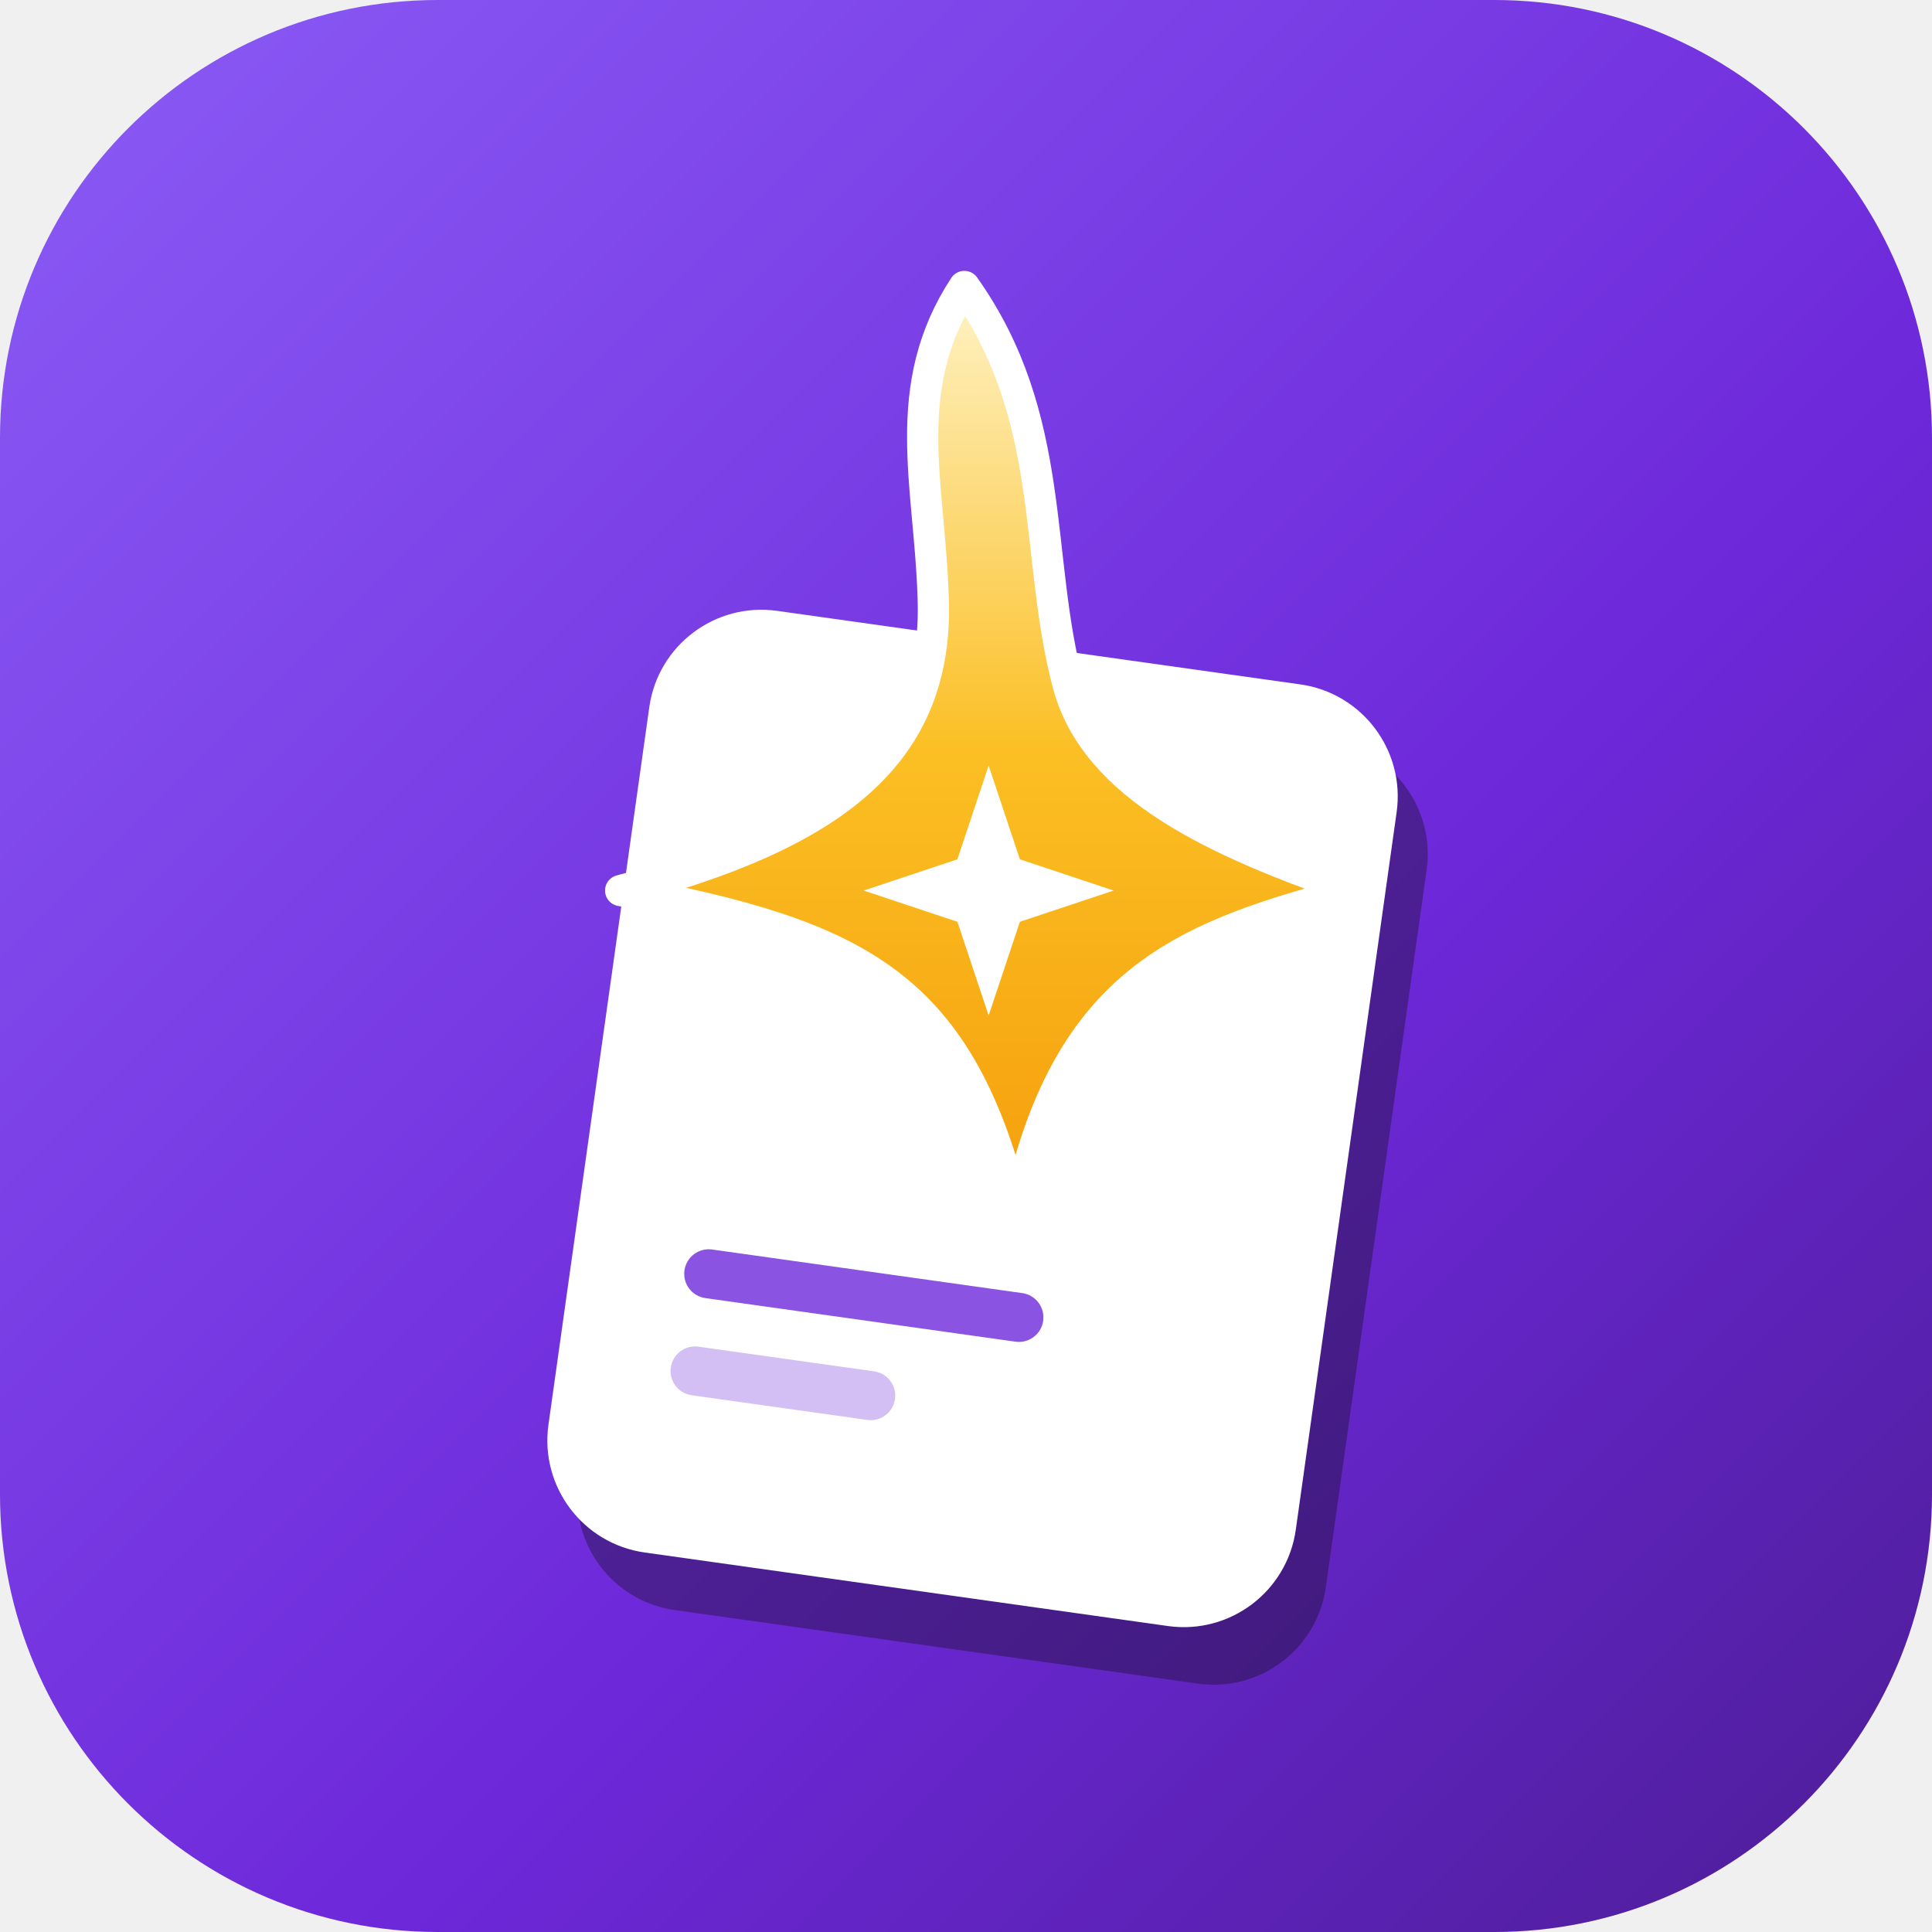
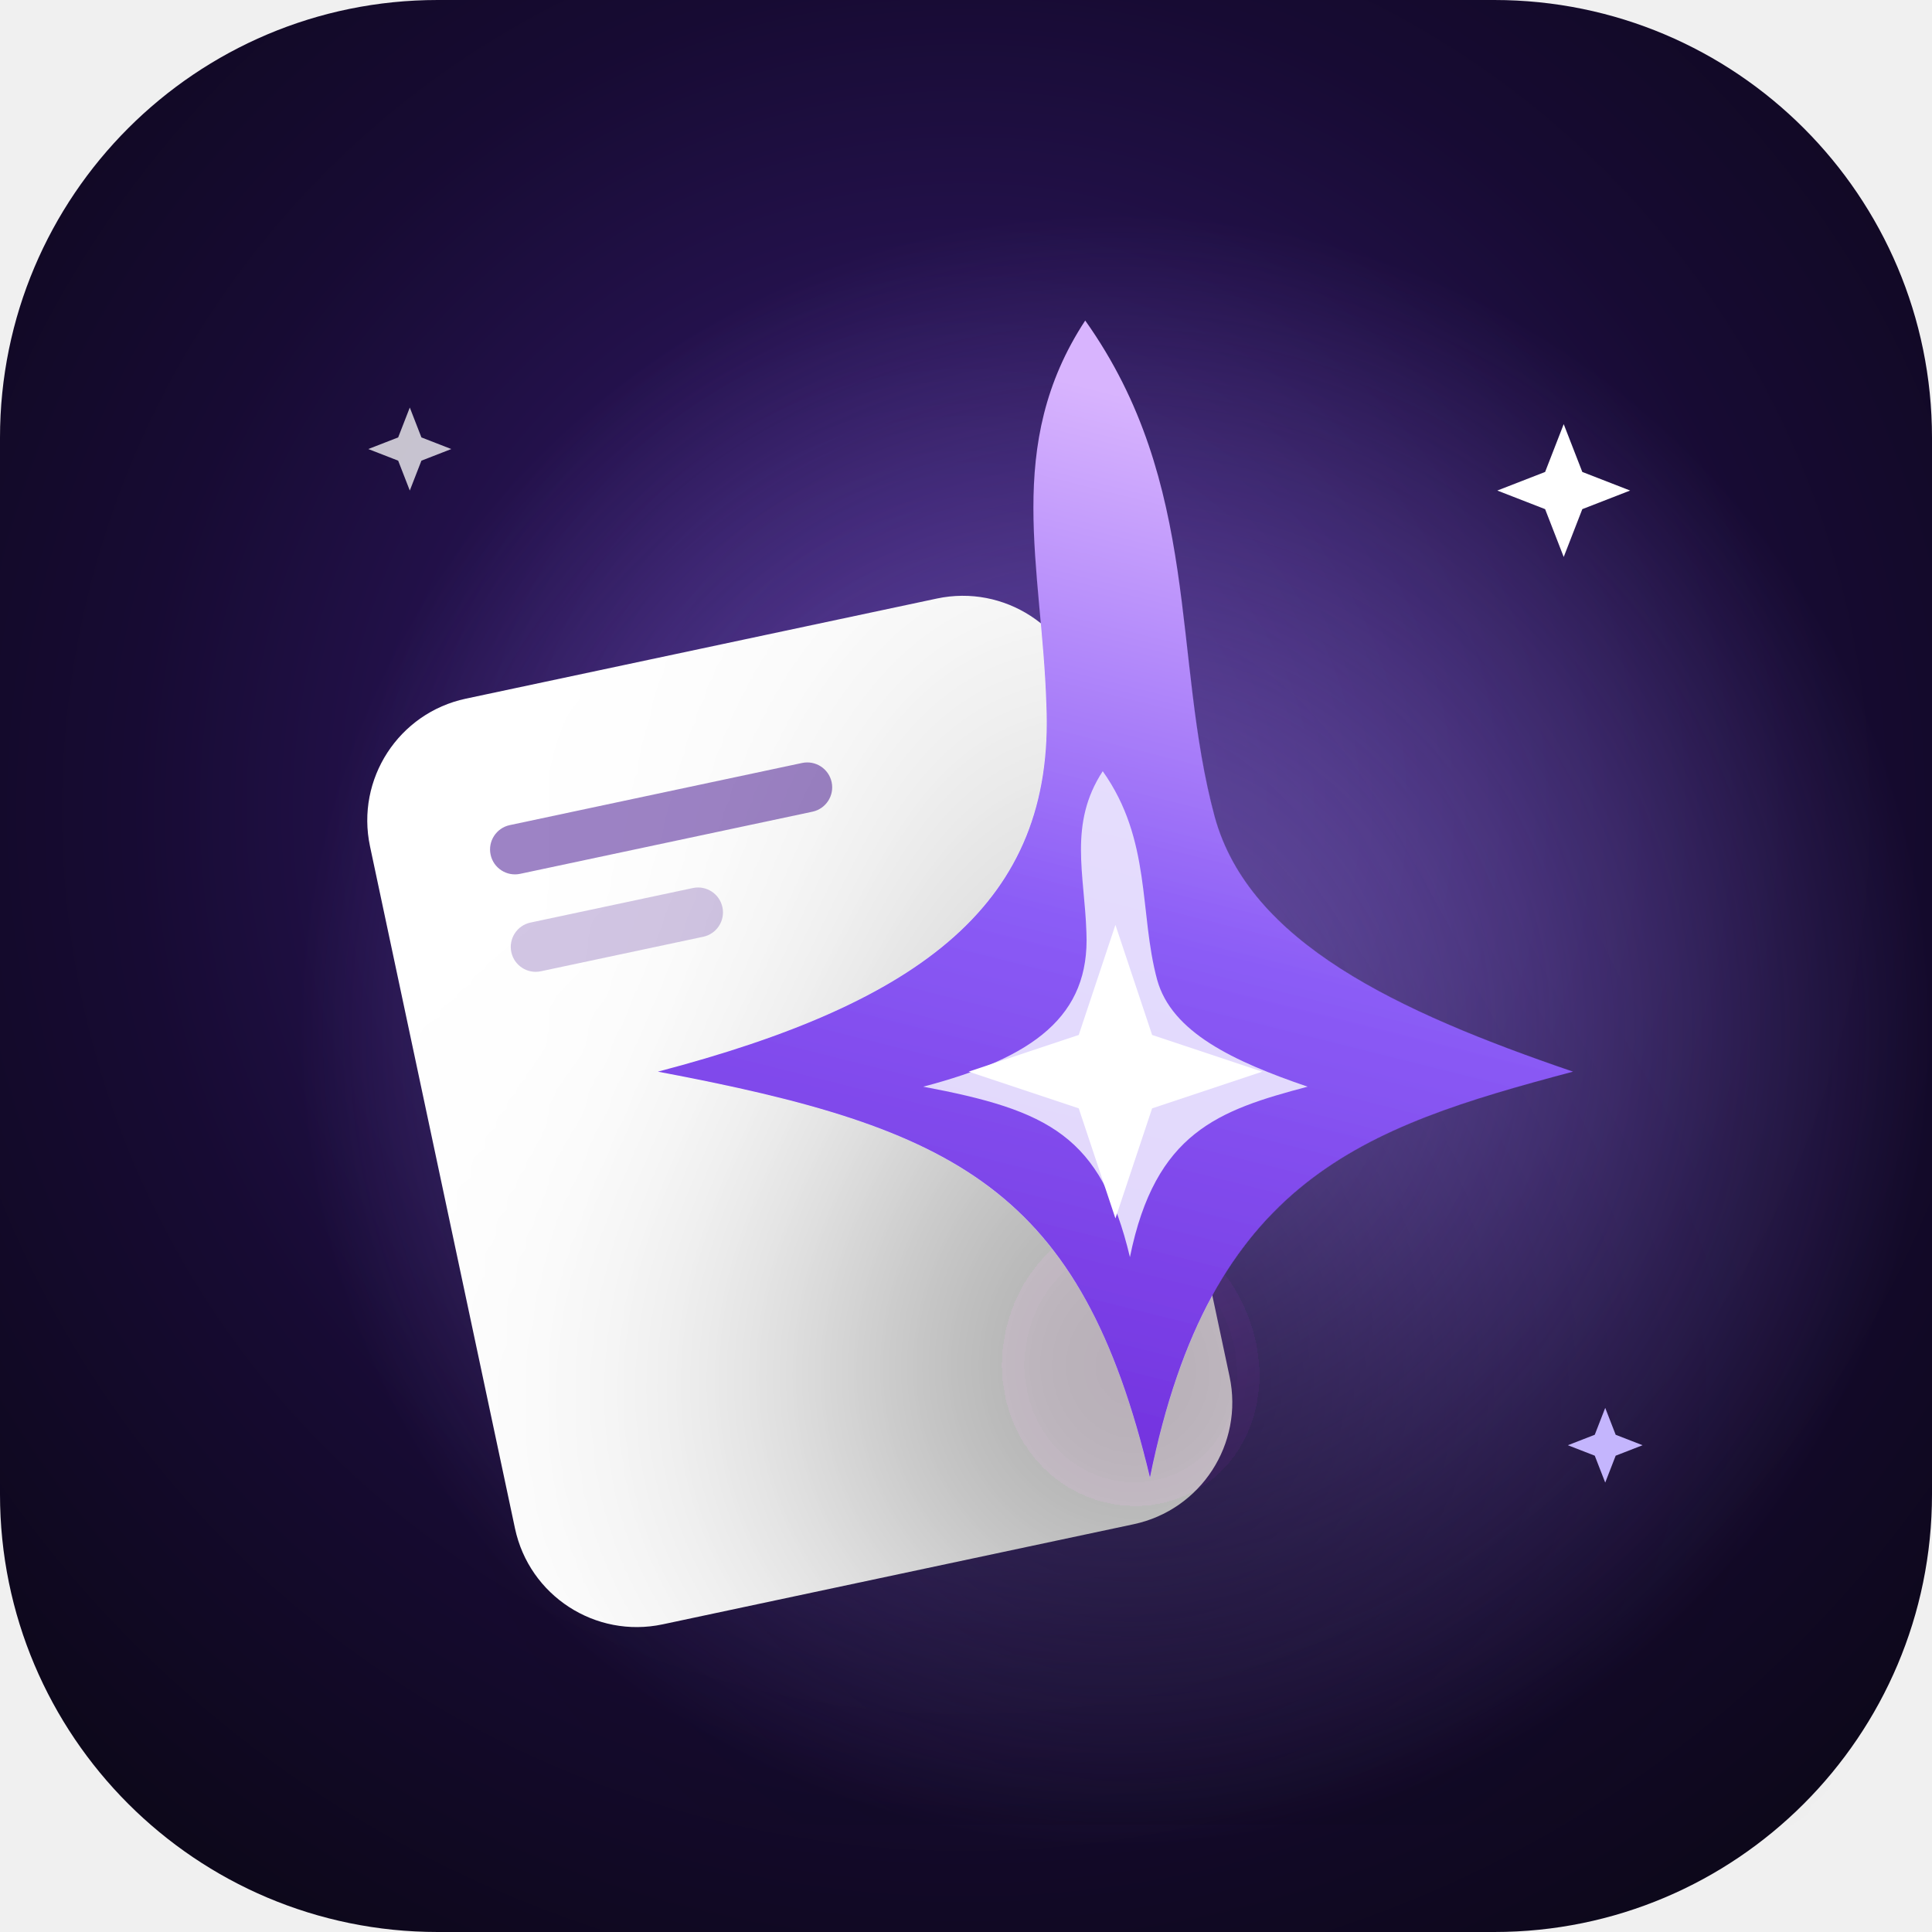
<svg xmlns="http://www.w3.org/2000/svg" viewBox="0 0 512 512" width="512" height="512">
  <defs>
-     <linearGradient id="spkbg" x1="0" y1="0" x2="1" y2="1">
-       <stop offset="0" stop-color="#8b5cf6" />
-       <stop offset=".6" stop-color="#6d28d9" />
-       <stop offset="1" stop-color="#4c1d95" />
+     <radialGradient id="spkbg" cx="50%" cy="42%" r="78%">
+       <stop offset="0" stop-color="#3b1d7a" />
+       <stop offset=".55" stop-color="#170b33" />
+       <stop offset="1" stop-color="#08060f" />
+     </radialGradient>
+     <linearGradient id="spkfl" x1="0" y1="1" x2=".2" y2="0">
+       <stop offset="0" stop-color="#6d28d9" />
+       <stop offset=".55" stop-color="#8b5cf6" />
+       <stop offset="1" stop-color="#d8b4fe" />
    </linearGradient>
-     <linearGradient id="spkfl" x1="0" y1="1" x2="0" y2="0">
-       <stop offset="0" stop-color="#f59e0b" />
-       <stop offset=".5" stop-color="#fbbf24" />
-       <stop offset="1" stop-color="#fef3c7" />
-     </linearGradient>
+     <radialGradient id="spkgl" cx="50%" cy="50%" r="50%">
+       <stop offset="0" stop-color="#a78bfa" stop-opacity=".6" />
+       <stop offset="1" stop-color="#a78bfa" stop-opacity="0" />
+     </radialGradient>
+     <filter id="spksh" x="-30%" y="-30%" width="160%" height="160%">
+       <feDropShadow dx="0" dy="8" stdDeviation="10" flood-color="#0b0716" flood-opacity=".55" />
+     </filter>
  </defs>
  <rect width="512" height="512" rx="116" fill="url(#spkbg)" />
-   <g transform="rotate(8 256 280)">
-     <rect x="160" y="170" width="200" height="252" rx="30" fill="#0B0B0F" opacity=".35" transform="translate(10 14)" />
-     <rect x="160" y="170" width="200" height="252" rx="30" fill="#fff" />
-     <rect x="190" y="340" width="96" height="13" rx="6.5" fill="#6d28d9" opacity=".8" />
-     <rect x="190" y="366" width="60" height="13" rx="6.5" fill="#6d28d9" opacity=".3" />
-   </g>
-   <g transform="translate(262 236) scale(9.2) translate(-16 -20)">
-     <path d="M15.3 2.6C18 6.4 17.3 10.4 18.3 14.1C19.1 17 22.5 18.6 26.6 20C21.7 21.3 18.2 22.5 16.8 29.4C15.2 22.7 12.3 21.3 5.4 20C11.5 18.4 14.6 16.1 14.4 11.5C14.3 8.3 13.4 5.5 15.3 2.6Z" fill="url(#spkfl)" stroke="#fff" stroke-width=".9" stroke-linejoin="round" />
-     <path d="M16 16.4l.9 2.7 2.7.9-2.7.9-.9 2.7-.9-2.7-2.7-.9 2.7-.9z" fill="#fff" />
+   <g transform="translate(256 262) scale(1.1) translate(-256 -270)">
+     <circle cx="292" cy="280" r="200" fill="url(#spkgl)" />
+     <g transform="rotate(-12 214 300)">
+       <rect x="128" y="186" width="176" height="228" rx="30" fill="#fff" />
+       <rect x="156" y="218" width="84" height="12" rx="6" fill="#4c1d95" opacity=".55" />
+       <rect x="156" y="242" width="52" height="12" rx="6" fill="#4c1d95" opacity=".25" />
+     </g>
+     <g filter="url(#spksh)" transform="translate(292 290) scale(10.4) translate(-16 -20)">
+       <path d="M15.3 2.6C18 6.4 17.3 10.4 18.3 14.1C19.1 17 22.5 18.6 26.6 20C21.7 21.3 18.2 22.5 16.8 29.4C15.2 22.7 12.3 21.3 5.4 20C11.5 18.4 14.6 16.1 14.4 11.5C14.3 8.3 13.4 5.5 15.3 2.6Z" fill="url(#spkfl)" />
+       <path d="M15.3 2.6C18 6.4 17.3 10.4 18.3 14.1C19.1 17 22.5 18.6 26.6 20C21.7 21.3 18.2 22.5 16.8 29.4C15.2 22.7 12.3 21.3 5.4 20C11.5 18.4 14.6 16.1 14.4 11.5C14.3 8.3 13.4 5.5 15.3 2.6Z" fill="#ede9fe" opacity=".9" transform="translate(16 20.6) scale(.42) translate(-16 -20.6)" />
+       <path d="M16 16.6l.85 2.55 2.55.85-2.55.85-.85 2.55-.85-2.55-2.55-.85 2.55-.85z" fill="#fff" />
+     </g>
+     <g fill="#fff">
+       <path transform="translate(400 150) scale(16)" d="M0 -1L.28 -.28 1 0 .28 .28 0 1-.28 .28-1 0-.28 -.28Z" />
+       <path transform="translate(122 140) scale(10)" d="M0 -1L.28 -.28 1 0 .28 .28 0 1-.28 .28-1 0-.28 -.28Z" opacity=".75" />
+       <path transform="translate(410 380) scale(9)" d="M0 -1L.28 -.28 1 0 .28 .28 0 1-.28 .28-1 0-.28 -.28Z" fill="#c4b5fd" />
+     </g>
  </g>
</svg>
